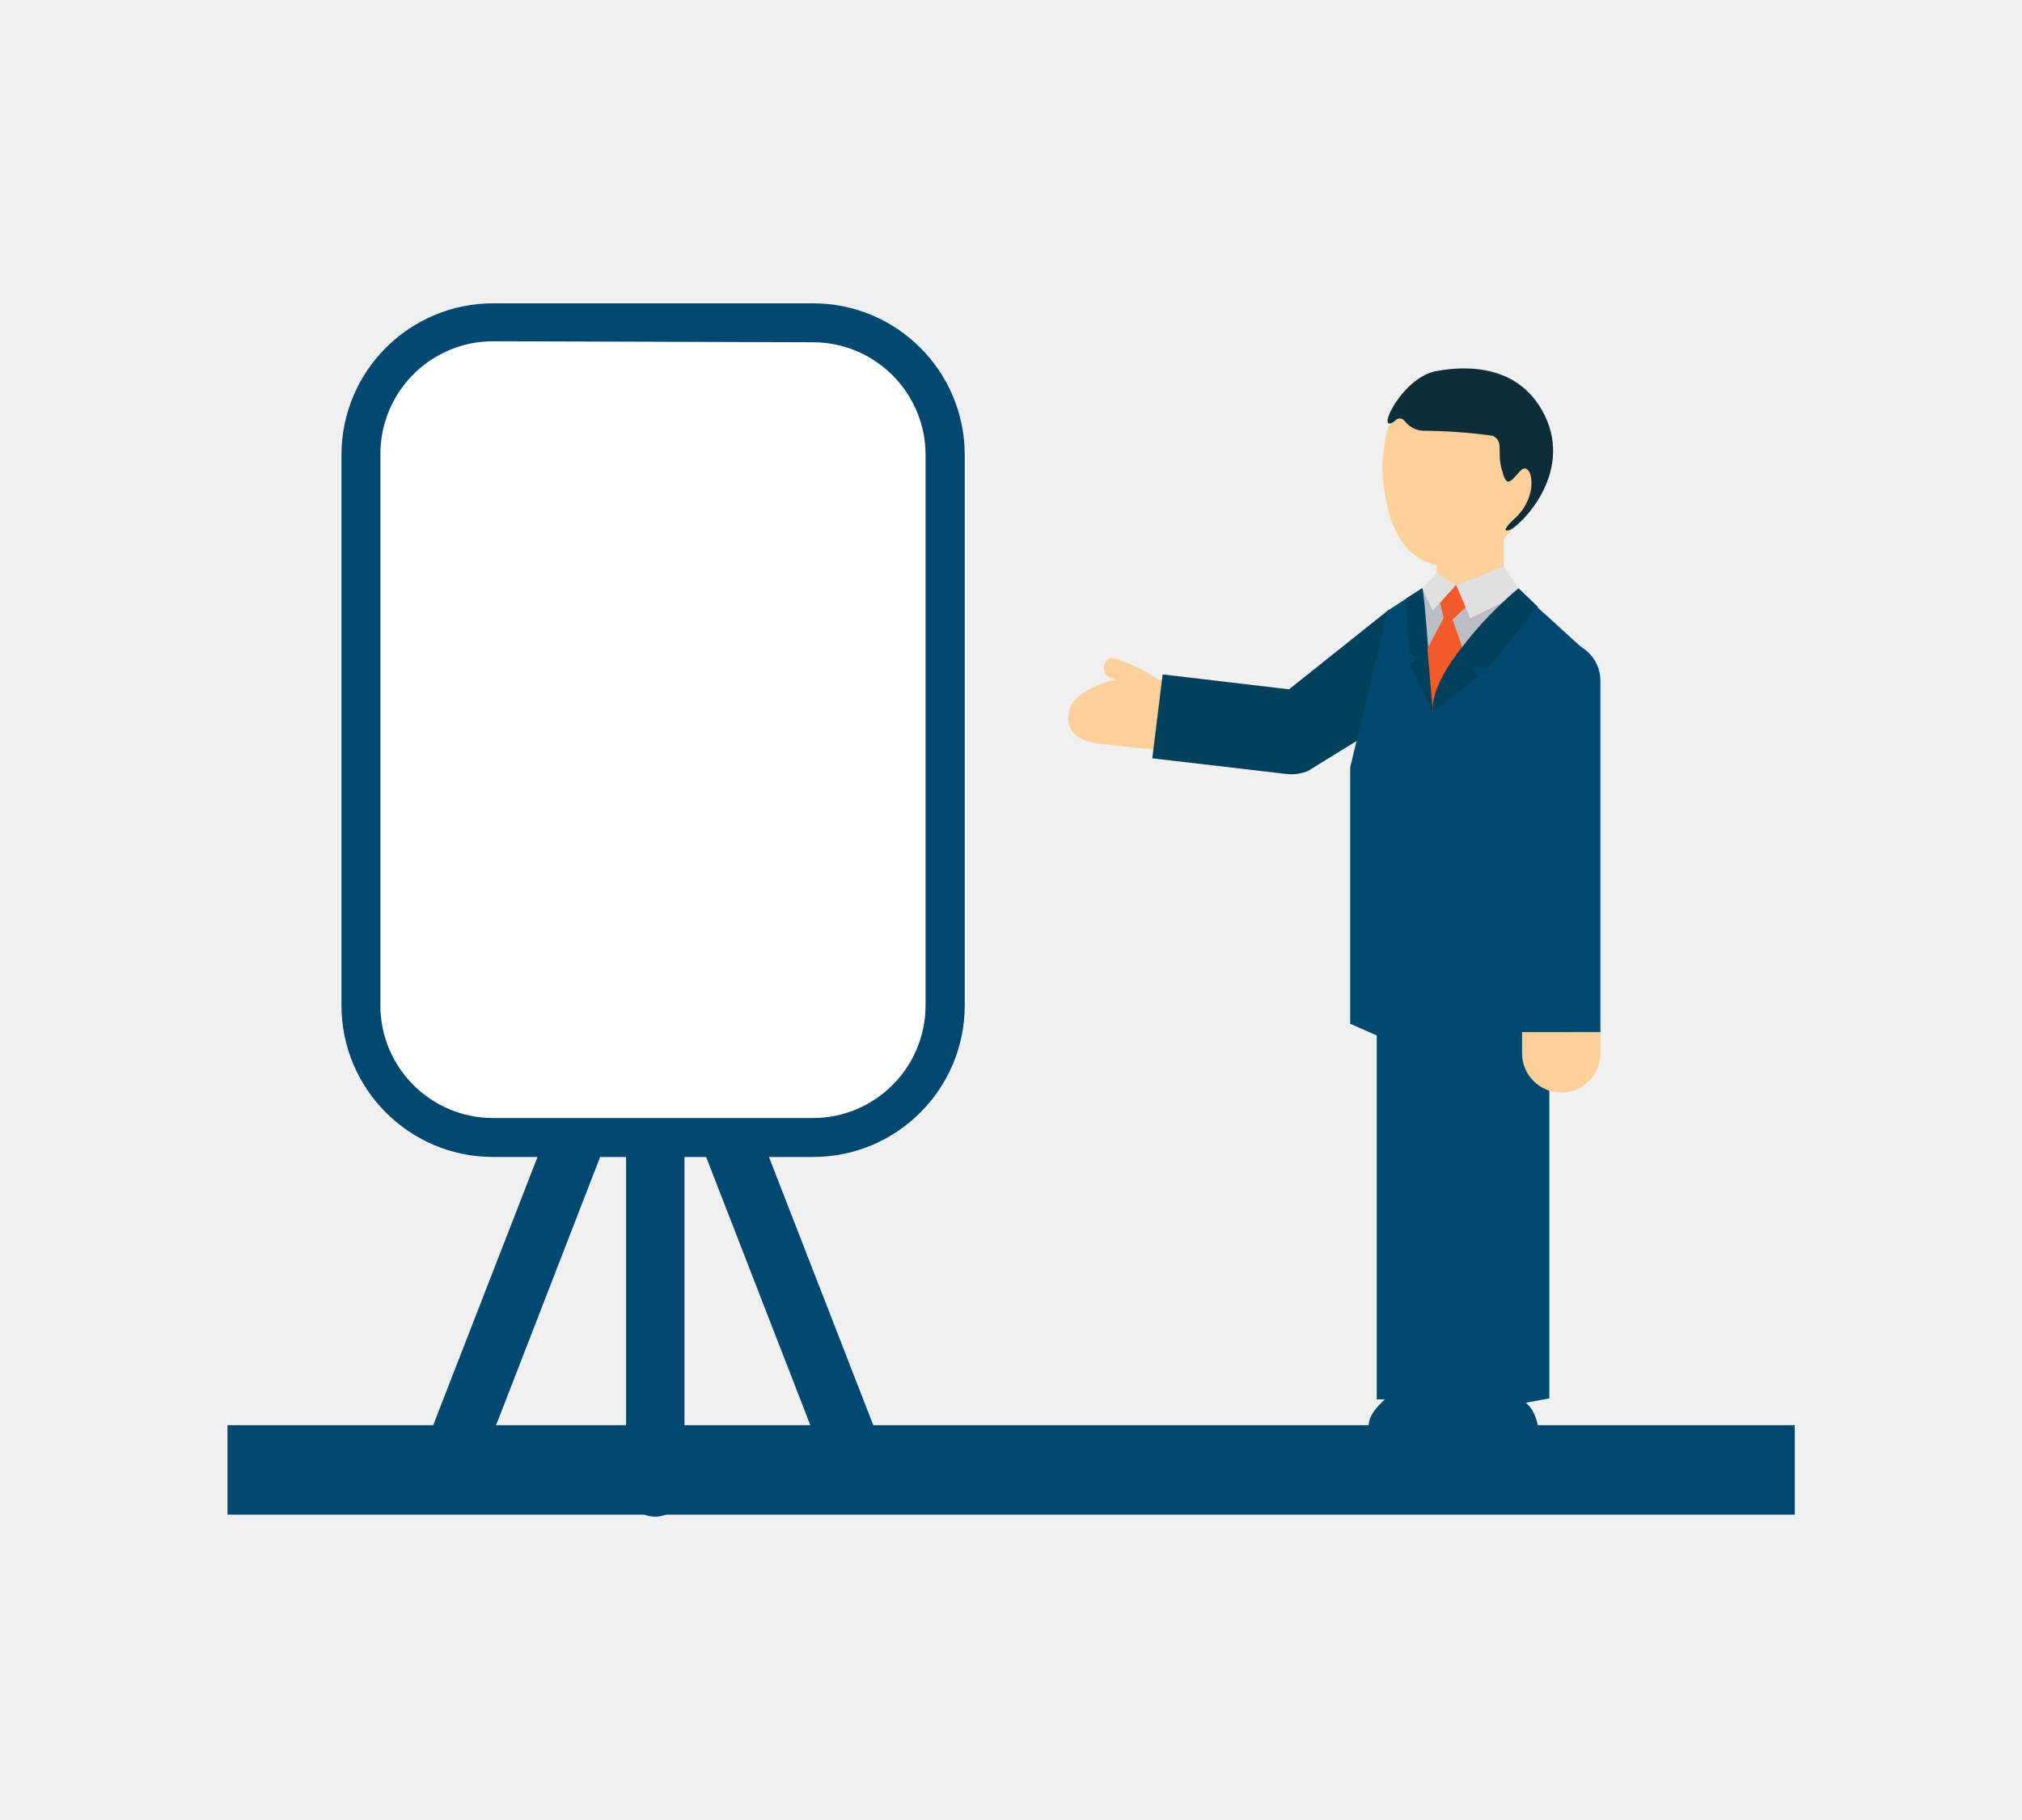
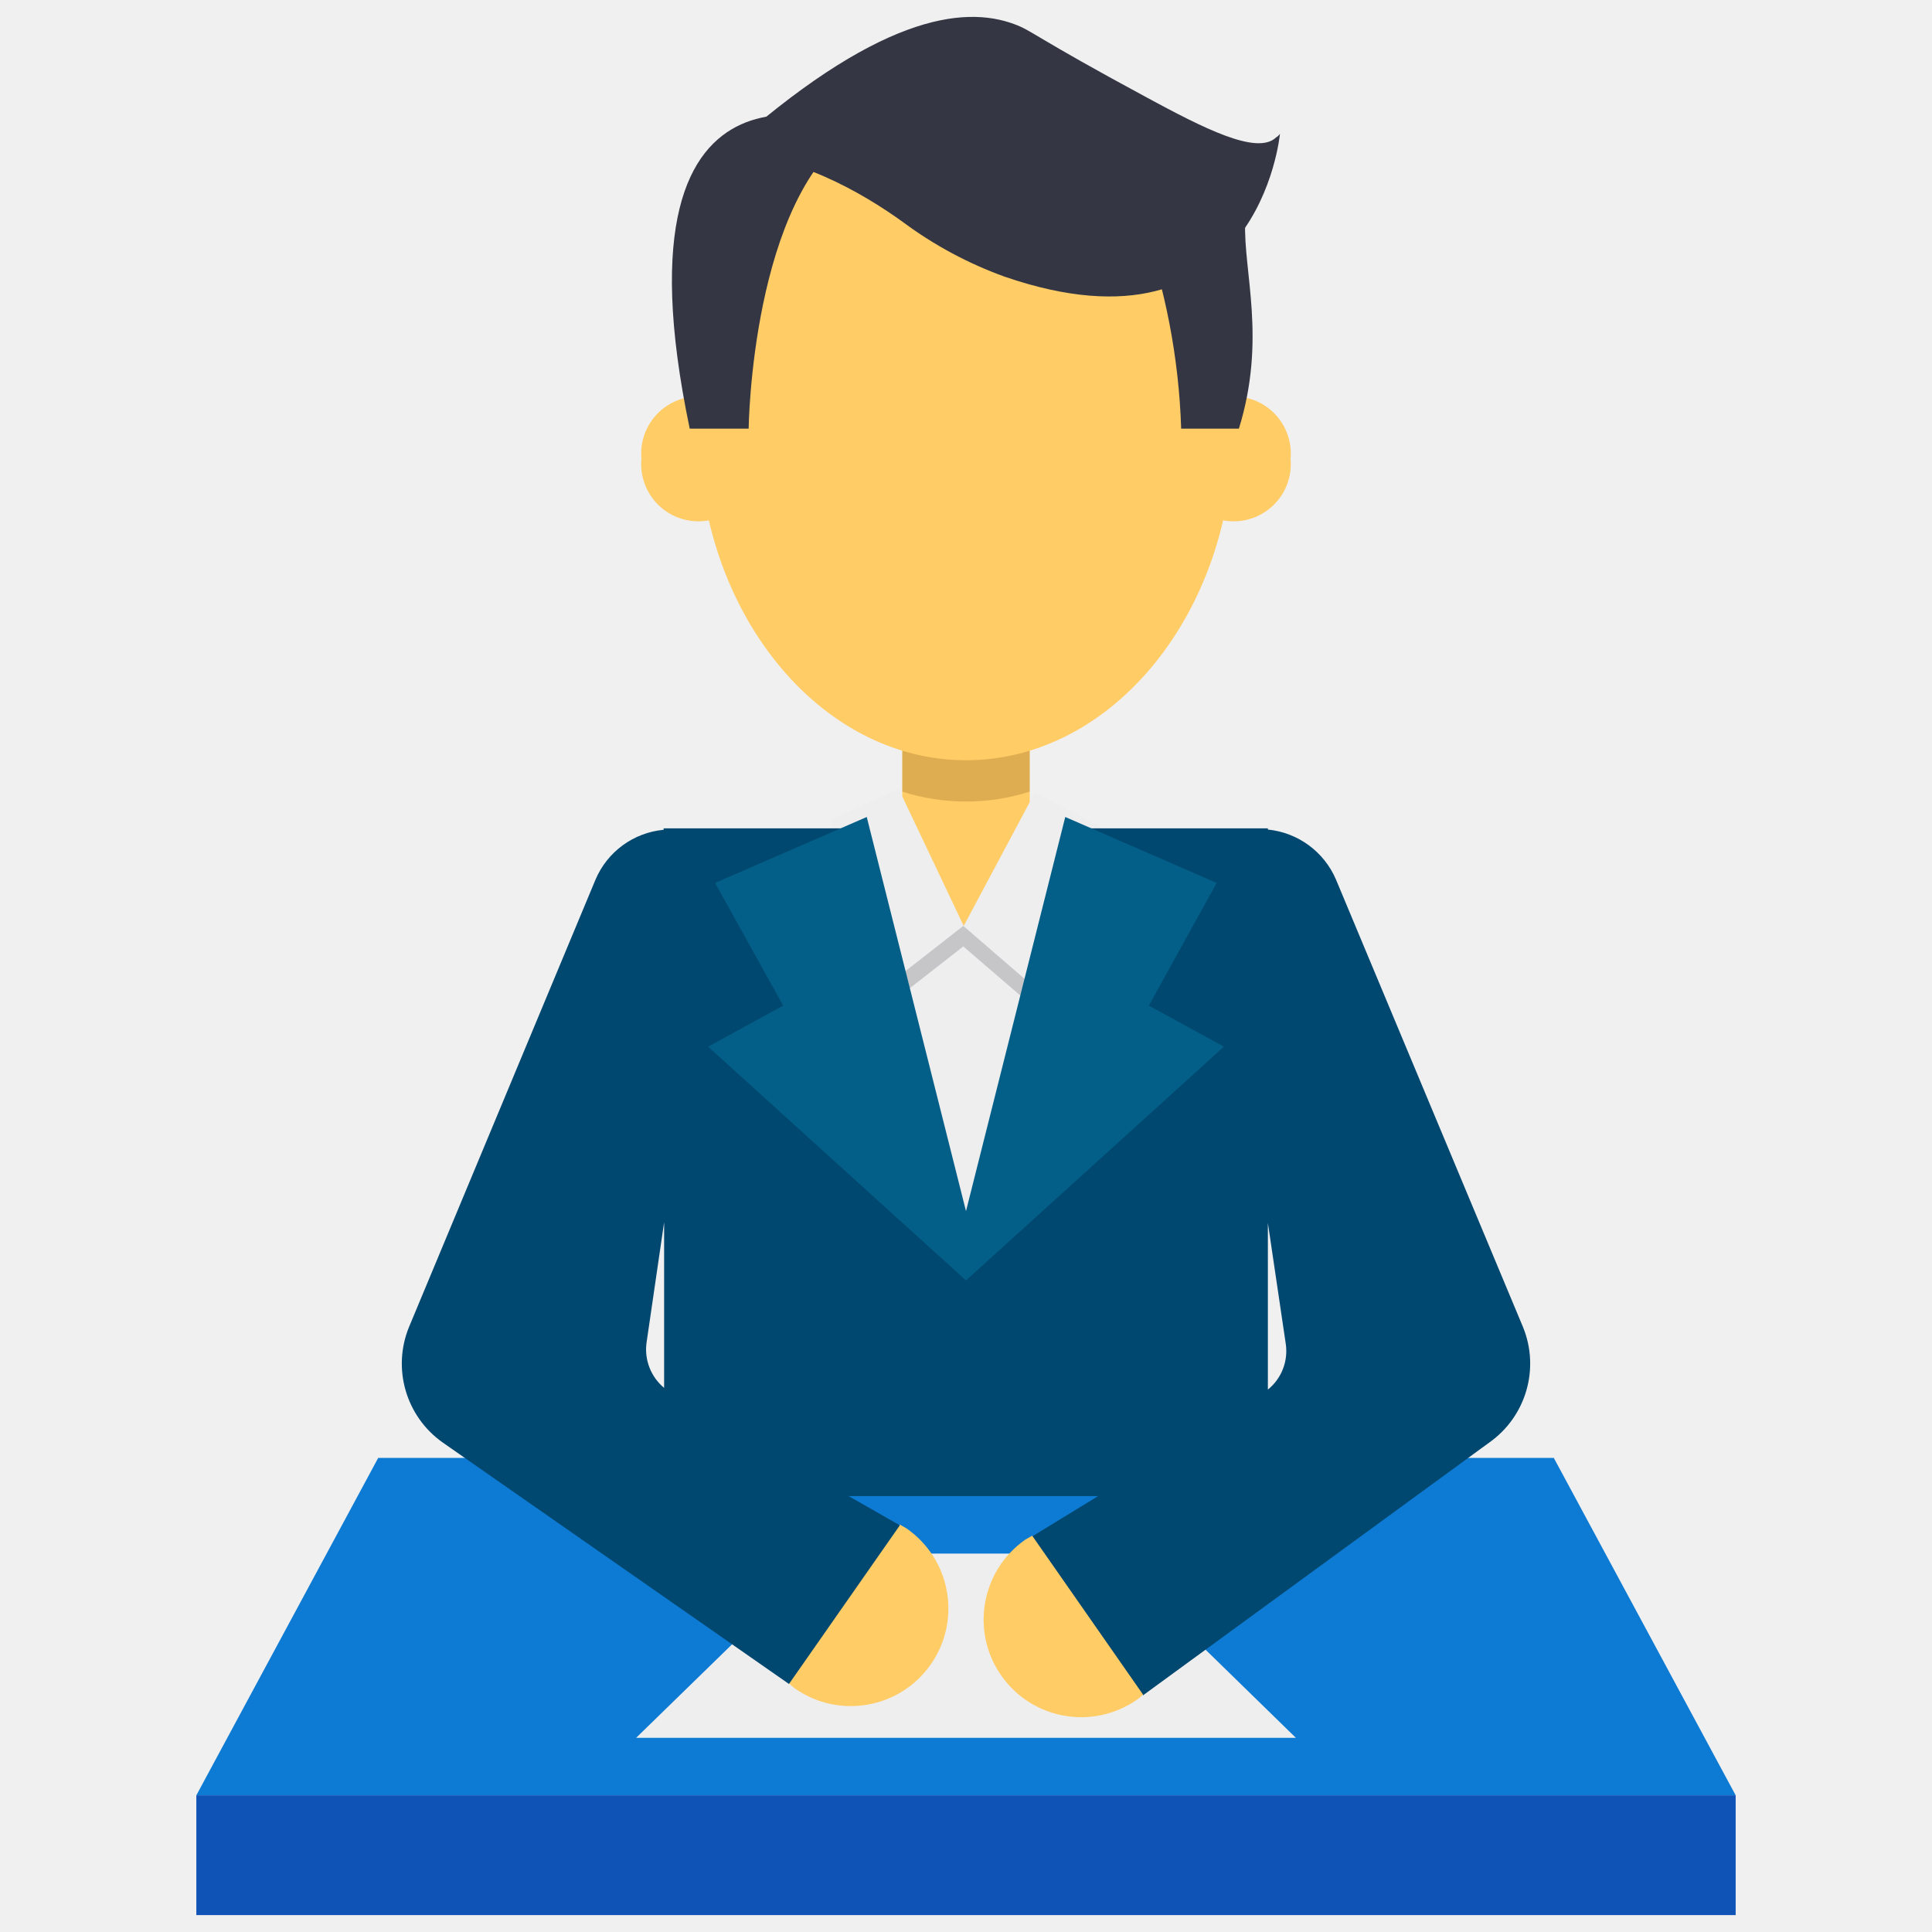
- <svg xmlns="http://www.w3.org/2000/svg" id="Layer_1" data-name="Layer 1" viewBox="0 0 80 72">
+ <svg xmlns="http://www.w3.org/2000/svg" viewBox="0 0 80 80">
  <defs>
-     <style>.cls-1{fill:#004870;}.cls-2{fill:#fcd09a;}.cls-3{fill:#babec4;}.cls-4{fill:#01405b;}.cls-5{fill:#0f2d38;}.cls-6{fill:#f15a29;}.cls-7{fill:#e0e0e0;}.cls-8{fill:#fff;}</style>
+     <style>.cls-1{isolation:isolate;}.cls-2{fill:#fc6;}.cls-3{opacity:0.65;mix-blend-mode:multiply;}.cls-4{fill:#cec5ae;}.cls-5{fill:#343643;}.cls-6{fill:#eeeeef;}.cls-7{fill:#c6c6c9;}.cls-8{fill:#0d7ad3;}.cls-9{fill:#004870;}.cls-10{fill:#1053b7;}.cls-11{fill:#035f87;}</style>
  </defs>
-   <path class="cls-1" d="M17.91,58.72a1,1,0,0,1-.42-.08,1.15,1.15,0,0,1-.65-1.49l6.85-17.61a1.15,1.15,0,1,1,2.15.83L19,58A1.16,1.16,0,0,1,17.91,58.72Z" />
-   <path class="cls-1" d="M33.77,58.72A1.16,1.16,0,0,1,32.69,58L25.84,40.37A1.15,1.15,0,0,1,28,39.54l6.85,17.61a1.15,1.15,0,0,1-.66,1.49A1,1,0,0,1,33.77,58.72Z" />
-   <path class="cls-1" d="M25.92,60a1.15,1.15,0,0,1-1.15-1.16V40a1.16,1.16,0,0,1,2.31,0V58.88A1.16,1.16,0,0,1,25.92,60Z" />
-   <rect class="cls-1" x="9" y="56.38" width="62.01" height="3.54" />
-   <path class="cls-1" d="M59.92,55.37c1.07-.13,1.38,2.51.3,2.63l-2.89.34c-.41,0-1,.17-1.19-.29-.31-.63.44-1.24.85-1.6A4.72,4.72,0,0,1,59.92,55.37Z" />
-   <path class="cls-1" d="M58,54.05c1.07-.12,1.38,2.51.3,2.64L55.42,57c-.41,0-1,.17-1.2-.3-.3-.63.44-1.23.86-1.59A4.73,4.73,0,0,1,58,54.05Z" />
-   <rect class="cls-2" x="56.84" y="20.9" width="2.66" height="3.55" />
-   <polygon class="cls-3" points="58.66 23.27 60.22 23.47 57.89 26.04 55.99 25.71 56.27 23.27 57.61 23.14 58.66 23.27" />
-   <path class="cls-2" d="M45.77,26.85a6.41,6.41,0,0,0-1.62-.79c-.48-.16-.68.59-.21.76a5.49,5.49,0,0,1,1.44.7C45.79,27.82,46.18,27.14,45.77,26.85Z" />
-   <path class="cls-2" d="M45.13,26.81c-.89-.1-2.69.45-2.84,1.35s.46,1.18,1.35,1.28l2,.22L46,26.91Z" />
-   <path class="cls-4" d="M54.9,24.16,51,27.27l-5-.59L45.59,30l5.32.62a1.72,1.72,0,0,0,.84-.12l4-2.47a1.73,1.73,0,0,0,.67-.52C56.82,27,55.74,23.79,54.9,24.16Z" />
-   <path class="cls-1" d="M54.47,55.36V35.67a2.1,2.1,0,0,1,4.19,0V55.36Z" />
-   <path class="cls-1" d="M57.12,56.1V38a2,2,0,0,1,2.09-2,2.31,2.31,0,0,1,2.09,1.21V55.32Z" />
-   <path class="cls-1" d="M53.42,30.36l1.48-6.2,1.37-.89c.09,0,.42,4.89.42,4.89l2.7-4.11s.74-.61.83-.58L63,26l-1,17.18-3.15-.29L53.42,40.5Z" />
-   <path class="cls-1" d="M63.32,26.93a1.55,1.55,0,1,0-3.1,0v13.9h3.1Z" />
-   <path class="cls-2" d="M60.22,40.83v.84a1.55,1.55,0,1,0,3.1,0v-.84Z" />
-   <path class="cls-2" d="M56.76,22.34h0c-1.47-.38-2-2-2.07-3.87a10.68,10.68,0,0,1,.17-1.37,3,3,0,0,1,3.78-1.79h0A2.93,2.93,0,0,1,61,18.68,9.67,9.67,0,0,1,60.5,20C59.52,21.56,58.22,22.71,56.76,22.34Z" />
-   <path class="cls-5" d="M55.19,16.65a.24.24,0,0,1,.38,0,1,1,0,0,0,.7.39,20.69,20.69,0,0,1,2.79.2c.45.23.16.6.35,1.31s.28.6.73.09.83.94-.22,1.88c-.28.25-.54.58-.16.43s2.49-2.19,1.36-4.51-3.69-1.87-4.35-1.75C55.4,15,54.37,17.27,55.19,16.65Z" />
-   <polygon class="cls-6" points="58.37 23.67 57.61 23.14 56.84 23.27 57.12 24.45 56.27 26.04 56.69 28.16 58.17 26.5 57.47 24.51 58.37 23.67" />
-   <polygon class="cls-7" points="57.61 23.14 59.51 22.41 60.22 23.47 58.17 24.45 57.61 23.14" />
-   <polygon class="cls-7" points="56.84 22.68 57.61 23.14 56.69 24.16 56.27 23.27 56.84 22.68" />
-   <path class="cls-4" d="M60.08,23.27a14.87,14.87,0,0,0-2.21,2.3c-1.38,1.72-1.18,2.59-1.18,2.59l1.77-1.36-.23-.41h.68L60.84,24Z" />
-   <polygon class="cls-4" points="56.27 23.27 56.69 28.16 55.75 26.26 56.07 26.04 55.75 25.85 55.63 23.68 56.27 23.27" />
-   <rect class="cls-8" x="14.28" y="12.73" width="23.11" height="32.27" rx="5.23" />
-   <path class="cls-1" d="M32.17,45.77H19.51a6,6,0,0,1-6-6V18a6,6,0,0,1,6-6H32.17a6,6,0,0,1,6,6V39.77A6,6,0,0,1,32.17,45.77ZM19.51,13.5A4.46,4.46,0,0,0,15.05,18V39.77a4.46,4.46,0,0,0,4.46,4.46H32.17a4.46,4.46,0,0,0,4.45-4.46V18a4.46,4.46,0,0,0-4.45-4.46Z" />
+   <g class="cls-1">
+     <g id="Layer_1" data-name="Layer 1">
+       <rect class="cls-2" x="37.36" y="29.9" width="5.28" height="10.48" />
+       <g class="cls-3">
+         <path class="cls-4" d="M37.36,30.31v2.47a8.7,8.7,0,0,0,5.28,0V30.31Z" />
+       </g>
+       <path class="cls-2" d="M51.08,17.75c0,7.59-5,13.73-11.08,13.73S28.92,25.34,28.92,17.75,33.88,4,40,4,51.08,10.17,51.08,17.75Z" />
+       <path class="cls-2" d="M53.44,19a2.37,2.37,0,1,1-4.72,0,2.37,2.37,0,1,1,4.72,0Z" />
+       <path class="cls-2" d="M31.28,19a2.37,2.37,0,1,1-4.72,0,2.37,2.37,0,1,1,4.72,0Z" />
+       <path class="cls-5" d="M35.48,5.31S25,.74,28.56,17.75H31S31.11,8.1,35.48,5.31Z" />
+       <path class="cls-5" d="M47.26,9.18a27.71,27.71,0,0,1,1.65,8.57H51.3c1.15-3.72.18-6.49.26-8.57Z" />
+       <path class="cls-5" d="M29.94,6.37C36.28.65,39.88.21,42,1c.76.28.78.5,5.51,3.05,2.28,1.23,4.54,2.4,5.33,1.64A.49.49,0,0,0,53,5.54s-.88,9.53-11.39,5.92a16.35,16.35,0,0,1-4.2-2.25C35.74,8,32.82,6.29,29.94,6.37Z" />
+       <polygon class="cls-6" points="52.5 61.92 27.5 61.92 27.5 34.3 36.61 34.3 39.9 38.35 44.09 34.3 52.5 34.3 52.5 61.92" />
+       <polygon class="cls-7" points="42.85 33.67 39.9 38.35 37.21 33.51 34.39 34.79 35.26 38.77 36.01 42.22 39.9 39.18 39.9 39.2 43.64 42.42 44.62 38.77 45.61 35.09 42.85 33.67" />
+       <polygon class="cls-6" points="42.85 32.82 39.9 38.35 43.64 41.58 45.61 34.24 42.85 32.82" />
+       <polygon class="cls-6" points="37.21 32.66 39.9 38.33 36.01 41.37 34.39 33.95 37.21 32.66" />
+       <polygon class="cls-8" points="71.87 74.34 8.13 74.34 15.66 60.37 64.34 60.37 71.87 74.34" />
+       <polygon class="cls-6" points="45.84 64.33 34.17 64.33 26.34 71.96 53.66 71.96 45.84 64.33" />
+       <path class="cls-2" d="M37.54,63.29l-.28-.16L32.67,69.7a1.79,1.79,0,0,0,.25.22,4,4,0,0,0,4.62-6.63Z" />
+       <path class="cls-9" d="M63.06,54.94,55.32,36.42a3.44,3.44,0,0,0-2.82-2.07V34.3H45.11L39.9,52.39,35.48,34.3h-8v.06a3.41,3.41,0,0,0-2.82,2.06L16.94,54.94a4,4,0,0,0,1.39,4.79l14.34,10,4.59-6.57-2.12-1.21H45.47l-2.73,1.67,4.59,6.58L61.67,59.73A4,4,0,0,0,63.06,54.94Zm-36.29.67.73-5v6.86A2.07,2.07,0,0,1,26.77,55.61ZM52.5,57.54v-6.9l.74,5A2.05,2.05,0,0,1,52.5,57.54Z" />
+       <path class="cls-2" d="M42.46,63.75l.28-.16,4.59,6.58a1.73,1.73,0,0,1-.25.21,4,4,0,0,1-4.62-6.63Z" />
+       <rect class="cls-10" x="8.13" y="74.34" width="63.74" height="4.96" />
+       <polygon class="cls-11" points="47.57 41.64 50.38 36.56 44.11 33.83 40 50.15 35.89 33.83 29.61 36.56 32.43 41.64 29.32 43.34 40 53.02 50.68 43.34 47.57 41.64" />
+     </g>
+   </g>
</svg>
